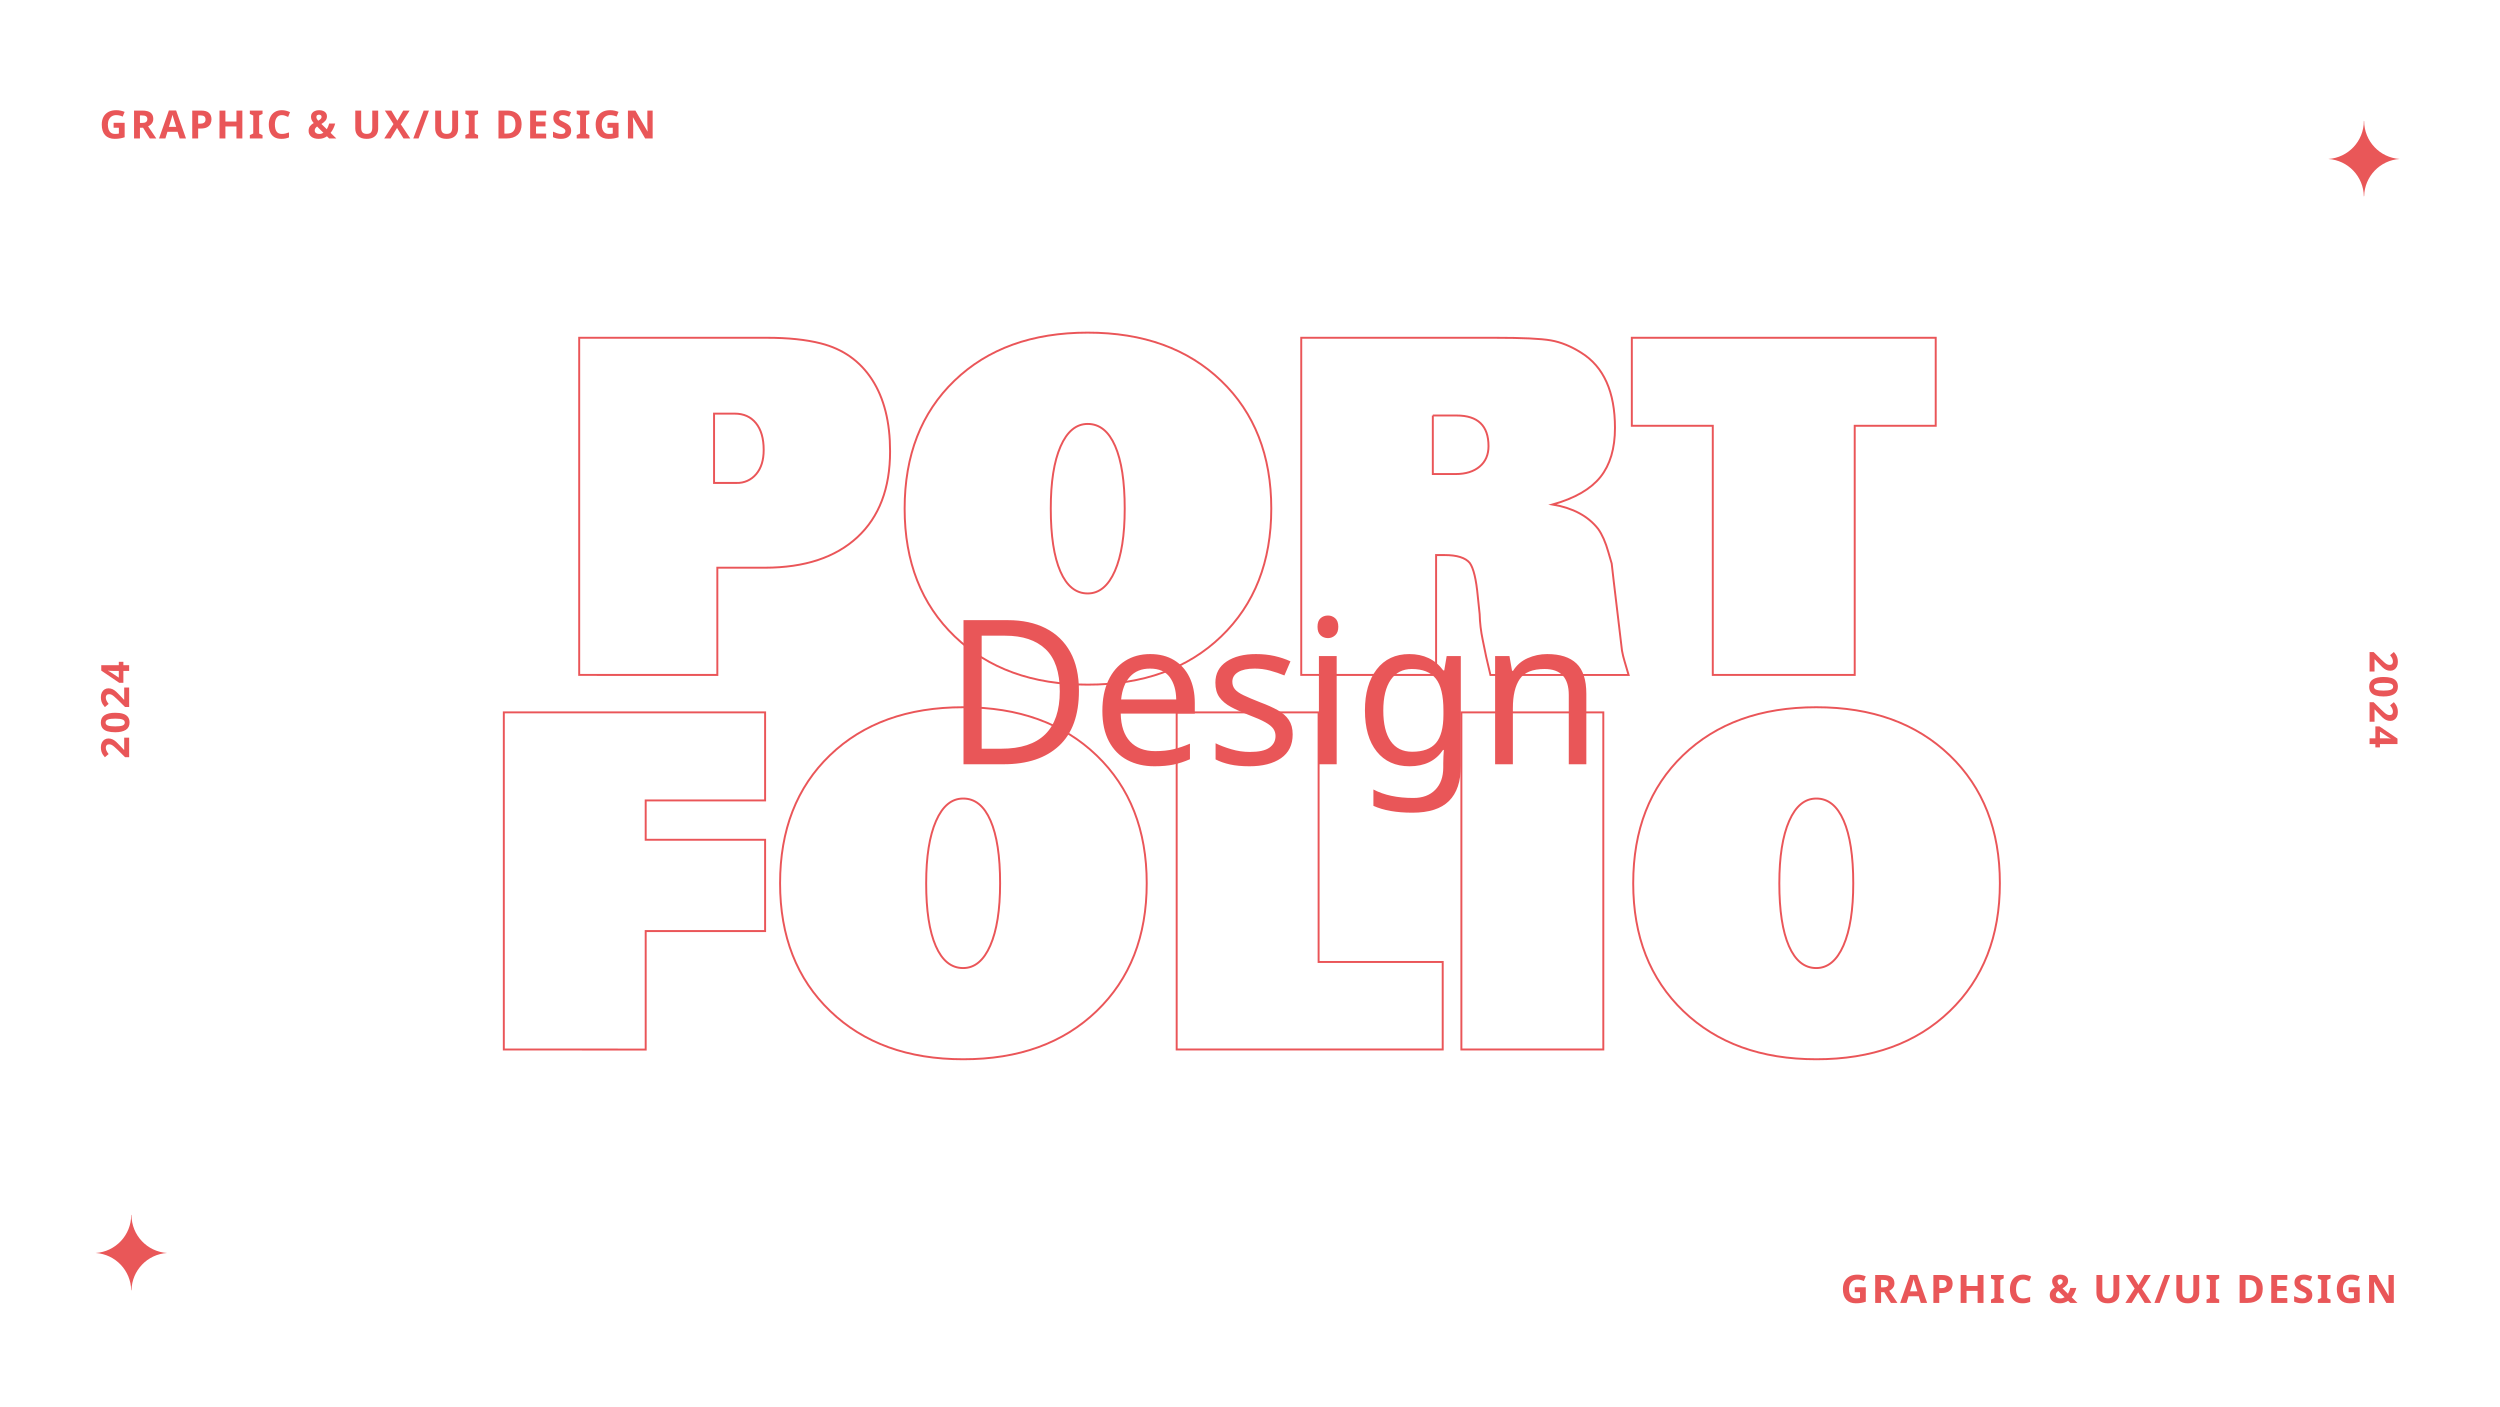
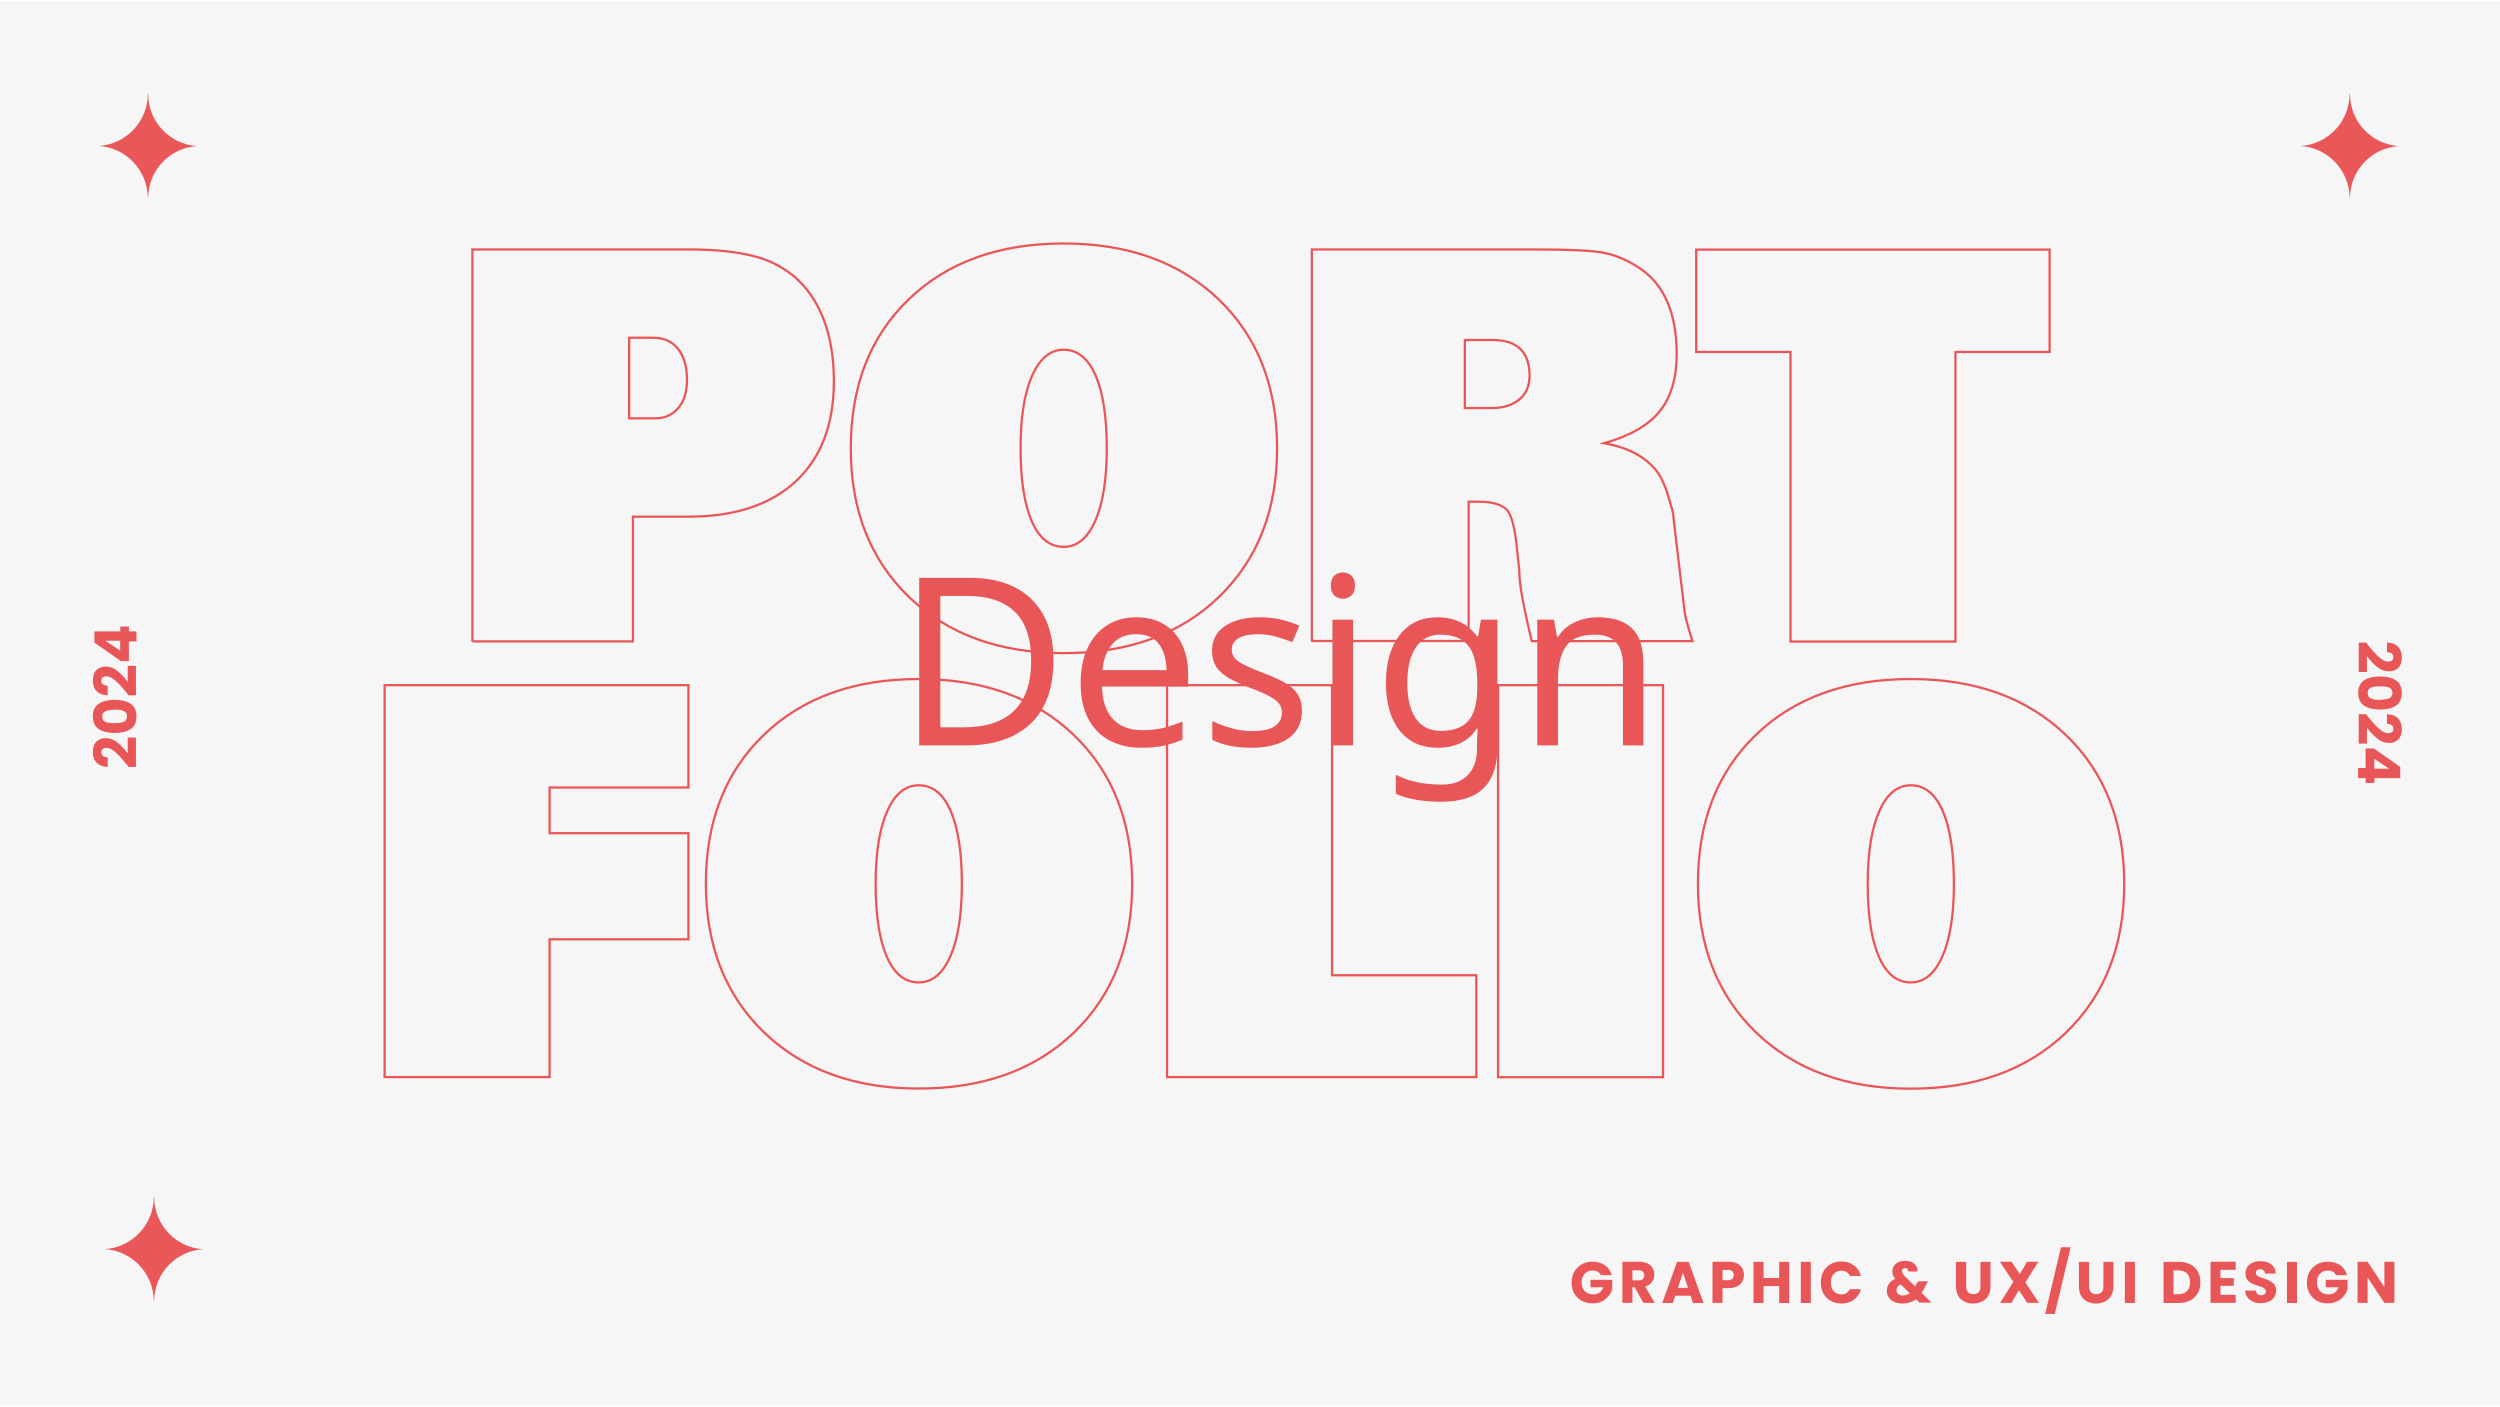
- <svg xmlns="http://www.w3.org/2000/svg" id="pag_1" data-name="pag 1" viewBox="0 0 1920 1080">
-   <defs>
-     <style>.cls-1{fill:none;stroke:#ea5558;stroke-miterlimit:10;stroke-width:1.5px;}.cls-2{font-size:155px;font-family:Magisho;}.cls-2,.cls-3{fill:#e95658;}.cls-3{font-size:30px;font-family:Poppins-Bold, Poppins;font-weight:700;letter-spacing:0.07em;}.cls-4{fill:#e95758;}</style>
-   </defs>
-   <path class="cls-1" d="M444.82,518.34V259.41H589q24.45,0,41.36,4.31,25.53,6.46,39.38,27.82t13.84,55.08q0,42.72-25.17,66T587.59,436H550.91v82.35ZM548.39,317.67V370.9h17.27a18.83,18.83,0,0,0,15.1-6.79q5.75-6.78,5.75-18.58,0-13.21-5.93-20.54t-16.36-7.32H548.39Z" />
-   <path class="cls-1" d="M694.76,390.68q0-61.5,38.3-98.36t102.31-36.86q64,0,102.49,37t38.48,98.18q0,61.14-38.48,98.17t-102.49,37q-63.66,0-102.13-37T694.76,390.68Zm140.61-65.1q-13.3,0-20.86,17.27T807,390.68q0,31.27,7.37,48.19t21,16.9q13.3,0,20.86-17.26t7.55-47.83q0-31.29-7.37-48.19T835.37,325.58Z" />
-   <path class="cls-1" d="M999.35,518.34V259.41h148.89q31.27,0,42.79,2t23.38,9.5q25.89,16.14,25.89,57.73,0,23.69-11.15,37.66t-36.68,21.16q23.37,4,34.88,18.7,4.67,6.48,7.91,18l2.52,8.63,1.44,12.59,6.47,54.3a73.17,73.17,0,0,0,2,8.27q1.62,5.76,3.06,10.43H1144.64q-3.6-14.75-5.93-27a109.33,109.33,0,0,1-2.34-19.78l-1.44-13.66q-1.8-19.43-6.11-25.54-5-6.11-19.42-6.11h-6.48v92.06Zm101.06-199.23v44.95H1118q11.51,0,18.34-5.71t6.83-15.7q0-23.53-24.45-23.54h-18.34Z" />
-   <path class="cls-1" d="M1253.24,327V259.41h233.39V327h-62.21V518.34h-109V327Z" />
-   <path class="cls-1" d="M386.93,806V547.11H587.6v67.61H495.89v30.21H587.6v70.13H495.89v91Z" />
-   <path class="cls-1" d="M599.1,678.37q0-61.49,38.3-98.35t102.31-36.86q64,0,102.49,37t38.48,98.17q0,61.14-38.48,98.18t-102.49,37q-63.66,0-102.13-37T599.1,678.37Zm140.61-65.09q-13.31,0-20.86,17.26t-7.55,47.83q0,31.29,7.37,48.19t21,16.91q13.31,0,20.86-17.27t7.55-47.83q0-31.27-7.37-48.19T739.71,613.28Z" />
-   <path class="cls-1" d="M903.69,806V547.11h109V738.79H1108V806Z" />
-   <path class="cls-1" d="M1122.34,806V547.11h109V806Z" />
-   <path class="cls-1" d="M1254.31,678.37q0-61.49,38.3-98.35t102.32-36.86q64,0,102.49,37t38.48,98.17q0,61.14-38.48,98.18t-102.49,37q-63.66,0-102.14-37T1254.31,678.37Zm140.62-65.09q-13.32,0-20.86,17.26t-7.55,47.83q0,31.29,7.37,48.19t21,16.91q13.29,0,20.86-17.27t7.55-47.83q0-31.27-7.38-48.19T1394.93,613.28Z" />
-   <text class="cls-2" transform="translate(724.94 586.95)">Design</text>
-   <text class="cls-3" transform="translate(1413.62 1000.64)">GRAPHIC &amp; UX/UI DESIGN</text>
-   <text class="cls-3" transform="translate(76.42 106.34)">GRAPHIC &amp; UX/UI DESIGN</text>
-   <text class="cls-3" transform="translate(99.19 582.71) rotate(-90)">2024</text>
-   <text class="cls-3" transform="translate(1819.84 499.58) rotate(90)">2024</text>
-   <path class="cls-4" d="M1842.94,122.09a29.2,29.2,0,0,0-27.26,28.5l-.25.25h0a29.21,29.21,0,0,0-27.26-28.75A29.21,29.21,0,0,0,1815.43,93a1.62,1.62,0,0,0,0-.22h0l.24.24A29.2,29.2,0,0,0,1842.94,122.09Z" />
-   <path class="cls-4" d="M128.3,962.29A29.21,29.21,0,0,0,101,990.79l-.25.25h0a29.21,29.21,0,0,0-27.27-28.75,29.2,29.2,0,0,0,27.27-29.14v-.22h0l.25.25A29.2,29.2,0,0,0,128.3,962.29Z" />
+ <svg xmlns="http://www.w3.org/2000/svg" version="1.1" id="Livello_1" x="0px" y="0px" viewBox="0 0 1920 1080" style="enable-background:new 0 0 1920 1080;" xml:space="preserve">
+   <style type="text/css">
+ 	.st0{fill:#F6F6F6;}
+ 	.st1{fill:none;stroke:#EA5558;stroke-width:1.744;stroke-miterlimit:10;}
+ 	.st2{fill:#E95658;}
+ 	.st3{font-family:'Magisho';}
+ 	.st4{font-size:180.221px;}
+ 	.st5{fill:#E95758;}
+ </style>
+   <rect y="1" class="st0" width="1922" height="1078" />
+   <g>
+     <path class="st1" d="M362.8,492.7V191.6h153h14.6c19,0,35,1.7,48.1,5c19.8,5,35.1,15.8,45.8,32.3c10.7,16.6,16.1,37.9,16.1,64   c0,33.1-9.8,58.7-29.3,76.8c-19.5,18.1-47,27.1-82.4,27.1h-42.6v95.8H362.8z M483.2,259.4v61.9h9.6h10.5c7.2,0,13.1-2.6,17.6-7.9   c4.5-5.3,6.7-12.5,6.7-21.6c0-10.2-2.3-18.2-6.9-23.9c-4.6-5.7-10.9-8.5-19-8.5h-7.5H483.2z" />
+     <path class="st1" d="M653.4,344.3c0-47.7,14.8-85.8,44.5-114.4c29.7-28.6,69.3-42.9,119-42.9c49.6,0,89.3,14.4,119.2,43.1   c29.8,28.7,44.7,66.8,44.7,114.2c0,47.4-14.9,85.4-44.7,114.2c-29.8,28.7-69.6,43.1-119.2,43.1c-49.3,0-88.9-14.4-118.8-43.1   C668.3,429.7,653.4,391.7,653.4,344.3z M816.9,268.6c-10.3,0-18.4,6.7-24.3,20.1c-5.9,13.4-8.8,31.9-8.8,55.6   c0,24.3,2.9,42.9,8.6,56c5.7,13.1,13.9,19.7,24.5,19.7c10.3,0,18.4-6.7,24.3-20.1c5.9-13.4,8.8-31.9,8.8-55.6   c0-24.3-2.9-42.9-8.6-56C835.6,275.1,827.4,268.6,816.9,268.6z" />
+     <path class="st1" d="M1007.5,492.7V191.6h162.2h10.9c24.3,0,40.8,0.8,49.8,2.3c8.9,1.5,18,5.2,27.2,11   c20.1,12.5,30.1,34.9,30.1,67.1c0,18.4-4.3,32.9-13,43.8c-8.6,10.8-22.9,19-42.7,24.6c18.1,3.1,31.6,10.3,40.6,21.7   c3.6,5,6.7,12,9.2,20.9l2.9,10l1.7,14.6l7.5,63.1c0.3,2,1,5.2,2.3,9.6c1.3,4.5,2.4,8.5,3.6,12.1h-123.4   c-2.8-11.4-5.1-21.9-6.9-31.4c-1.8-9.5-2.7-17.1-2.7-23l-1.7-15.9c-1.4-15.1-3.8-24.9-7.1-29.7c-3.9-4.7-11.4-7.1-22.6-7.1h-7.5   v107H1007.5z M1125,261.1v52.3h15.1h5.4c8.9,0,16-2.2,21.3-6.6c5.3-4.4,7.9-10.5,7.9-18.3c0-18.2-9.5-27.4-28.4-27.4h-9.2H1125z" />
+     <path class="st1" d="M1302.7,270.3v-78.6h271.4v78.6h-72.3v222.4h-126.7V270.3H1302.7z" />
+     <path class="st1" d="M295.4,827.2V526.2h233.3v78.6H422.1v35.1h106.6v81.5H422.1v105.8H295.4z" />
+     <path class="st1" d="M542.1,678.8c0-47.7,14.8-85.8,44.5-114.4c29.7-28.6,69.3-42.9,119-42.9c49.6,0,89.3,14.4,119.2,43.1   c29.8,28.7,44.7,66.8,44.7,114.2c0,47.4-14.9,85.4-44.7,114.2C795,821.6,755.2,836,705.6,836c-49.3,0-88.9-14.4-118.8-43.1   C557.1,764.2,542.1,726.2,542.1,678.8z M705.6,603.1c-10.3,0-18.4,6.7-24.3,20.1c-5.9,13.4-8.8,31.9-8.8,55.6   c0,24.3,2.9,42.9,8.6,56c5.7,13.1,13.9,19.7,24.5,19.7c10.3,0,18.4-6.7,24.3-20.1s8.8-31.9,8.8-55.6c0-24.3-2.9-42.9-8.6-56   C724.4,609.6,716.2,603.1,705.6,603.1z" />
+     <path class="st1" d="M896.3,827.2V526.2H1023V749h110.8v78.2H896.3z" />
+     <path class="st1" d="M1150.5,827.2V526.2h126.7v301.1H1150.5z" />
+     <path class="st1" d="M1304,678.8c0-47.7,14.8-85.8,44.5-114.4c29.7-28.6,69.3-42.9,119-42.9c49.6,0,89.3,14.4,119.2,43.1   c29.8,28.7,44.7,66.8,44.7,114.2c0,47.4-14.9,85.4-44.7,114.2c-29.8,28.7-69.6,43.1-119.2,43.1c-49.3,0-88.9-14.4-118.8-43.1   C1318.9,764.2,1304,726.2,1304,678.8z M1467.5,603.1c-10.3,0-18.4,6.7-24.3,20.1c-5.9,13.4-8.8,31.9-8.8,55.6   c0,24.3,2.9,42.9,8.6,56c5.7,13.1,13.9,19.7,24.5,19.7c10.3,0,18.4-6.7,24.3-20.1c5.9-13.4,8.8-31.9,8.8-55.6   c0-24.3-2.9-42.9-8.6-56C1486.2,609.6,1478.1,603.1,1467.5,603.1z" />
+   </g>
+   <text transform="matrix(1 0 0 1 688.4653 572.4805)" class="st2 st3 st4">Design</text>
+   <g>
+     <path class="st2" d="M1229.3,979c-0.6-1-1.4-1.9-2.5-2.4c-1.1-0.6-2.3-0.8-3.8-0.8c-2.5,0-4.5,0.8-6,2.5c-1.5,1.6-2.3,3.8-2.3,6.5   c0,2.9,0.8,5.2,2.4,6.8c1.6,1.6,3.7,2.5,6.5,2.5c1.9,0,3.5-0.5,4.8-1.4s2.3-2.3,2.9-4.1h-9.8v-5.7h16.7v7.2   c-0.6,1.9-1.5,3.7-2.9,5.4c-1.4,1.6-3.1,3-5.2,4s-4.5,1.5-7.1,1.5c-3.1,0-5.9-0.7-8.3-2c-2.4-1.4-4.4-3.3-5.7-5.7   c-1.4-2.4-2-5.2-2-8.3s0.7-5.9,2-8.3c1.4-2.4,3.3-4.3,5.7-5.7c2.4-1.4,5.2-2,8.3-2c3.8,0,7,0.9,9.6,2.7c2.6,1.8,4.3,4.4,5.2,7.6   H1229.3z" />
+     <path class="st2" d="M1262.1,1000.6l-6.6-11.9h-1.8v11.9h-7.7v-31.6h12.9c2.5,0,4.6,0.4,6.4,1.3c1.8,0.9,3.1,2.1,3.9,3.6   c0.9,1.5,1.3,3.2,1.3,5.1c0,2.1-0.6,4-1.8,5.6c-1.2,1.6-2.9,2.8-5.2,3.5l7.3,12.5H1262.1z M1253.7,983.3h4.8c1.4,0,2.5-0.3,3.2-1   c0.7-0.7,1.1-1.7,1.1-2.9c0-1.2-0.4-2.1-1.1-2.8c-0.7-0.7-1.8-1-3.2-1h-4.8V983.3z" />
+     <path class="st2" d="M1298.4,995.1h-11.8l-1.9,5.6h-8.1l11.4-31.6h8.9l11.4,31.6h-8.1L1298.4,995.1z M1296.4,989.1l-3.9-11.6   l-3.9,11.6H1296.4z" />
+     <path class="st2" d="M1338.1,984.2c-0.8,1.5-2.1,2.7-3.9,3.7c-1.7,0.9-3.9,1.4-6.5,1.4h-4.8v11.3h-7.7v-31.6h12.5   c2.5,0,4.6,0.4,6.4,1.3c1.7,0.9,3,2.1,3.9,3.6c0.9,1.5,1.3,3.3,1.3,5.3C1339.3,981.1,1338.9,982.7,1338.1,984.2z M1330.4,982.1   c0.7-0.7,1.1-1.7,1.1-2.9s-0.4-2.2-1.1-2.9s-1.8-1-3.3-1h-4.2v7.9h4.2C1328.6,983.2,1329.7,982.8,1330.4,982.1z" />
+     <path class="st2" d="M1374.1,969.1v31.6h-7.7v-13h-12v13h-7.7v-31.6h7.7v12.4h12v-12.4H1374.1z" />
+     <path class="st2" d="M1390.7,969.1v31.6h-7.7v-31.6H1390.7z" />
+     <path class="st2" d="M1400.4,976.5c1.4-2.4,3.2-4.3,5.6-5.7s5.2-2,8.2-2c3.8,0,7,1,9.6,3c2.7,2,4.5,4.7,5.4,8.1h-8.5   c-0.6-1.3-1.5-2.3-2.7-3c-1.2-0.7-2.5-1-3.9-1c-2.4,0-4.3,0.8-5.8,2.5c-1.5,1.7-2.2,3.9-2.2,6.6c0,2.8,0.7,5,2.2,6.6   c1.5,1.6,3.4,2.5,5.8,2.5c1.5,0,2.8-0.3,3.9-1c1.2-0.7,2-1.7,2.7-3h8.5c-0.9,3.4-2.7,6.1-5.4,8.1c-2.7,2-5.9,2.9-9.6,2.9   c-3.1,0-5.8-0.7-8.2-2s-4.3-3.3-5.6-5.7c-1.3-2.4-2-5.2-2-8.3S1399,978.9,1400.4,976.5z" />
+     <path class="st2" d="M1474.4,1000.6l-2.9-2.8c-2.9,2.2-6.4,3.3-10.4,3.3c-2.4,0-4.5-0.4-6.3-1.2c-1.8-0.8-3.2-1.9-4.2-3.4   s-1.5-3.2-1.5-5.1c0-2,0.5-3.8,1.6-5.4c1.1-1.6,2.7-2.9,4.8-3.9c-0.8-1-1.3-1.9-1.7-2.8c-0.3-0.9-0.5-1.9-0.5-2.9   c0-1.5,0.4-2.9,1.2-4.1s1.9-2.2,3.4-2.9c1.5-0.7,3.2-1.1,5.3-1.1c2.1,0,3.8,0.4,5.3,1.1c1.4,0.8,2.5,1.8,3.2,3s1,2.6,1,4.1h-7.2   c0-0.8-0.2-1.4-0.6-1.9c-0.4-0.4-1-0.7-1.7-0.7c-0.7,0-1.3,0.2-1.8,0.6c-0.5,0.4-0.7,1-0.7,1.6c0,0.6,0.2,1.3,0.6,2   c0.4,0.7,1,1.5,1.9,2.4l7.7,7.5c0.1-0.1,0.1-0.3,0.2-0.5c0.1-0.2,0.2-0.5,0.3-0.7l1.7-2.8h7.7l-2.2,3.9c-0.8,1.8-1.7,3.5-2.8,5   l7.6,7.5H1474.4z M1466.7,993.2l-7-6.8c-2.2,1.1-3.2,2.6-3.2,4.5c0,1.1,0.4,2.1,1.3,2.9c0.9,0.8,2.1,1.1,3.6,1.1   C1463.4,994.9,1465.2,994.4,1466.7,993.2z" />
+     <path class="st2" d="M1510,969.1V988c0,1.9,0.5,3.3,1.4,4.4c0.9,1,2.3,1.5,4.1,1.5s3.2-0.5,4.1-1.5c1-1,1.4-2.5,1.4-4.4v-18.9h7.7   v18.9c0,2.8-0.6,5.2-1.8,7.2c-1.2,2-2.8,3.4-4.8,4.4s-4.3,1.5-6.8,1.5c-2.5,0-4.7-0.5-6.7-1.5c-2-1-3.5-2.4-4.7-4.4   c-1.1-2-1.7-4.4-1.7-7.2v-18.9H1510z" />
+     <path class="st2" d="M1556.9,1000.6l-6.4-9.7l-5.7,9.7h-8.7l10.1-16.1l-10.3-15.5h9l6.3,9.5l5.6-9.5h8.7l-10,15.9l10.4,15.7H1556.9   z" />
+     <path class="st2" d="M1590.2,957.9l-12.1,51.2h-7.4l12.1-51.2H1590.2z" />
+     <path class="st2" d="M1604.4,969.1V988c0,1.9,0.5,3.3,1.4,4.4c0.9,1,2.3,1.5,4.1,1.5s3.2-0.5,4.1-1.5c1-1,1.4-2.5,1.4-4.4v-18.9   h7.7v18.9c0,2.8-0.6,5.2-1.8,7.2c-1.2,2-2.8,3.4-4.8,4.4s-4.3,1.5-6.8,1.5c-2.5,0-4.7-0.5-6.7-1.5c-2-1-3.5-2.4-4.7-4.4   c-1.1-2-1.7-4.4-1.7-7.2v-18.9H1604.4z" />
+     <path class="st2" d="M1639.6,969.1v31.6h-7.7v-31.6H1639.6z" />
+     <path class="st2" d="M1682.1,971c2.5,1.3,4.4,3.2,5.8,5.6c1.4,2.4,2,5.1,2,8.3c0,3.1-0.7,5.8-2,8.2c-1.4,2.4-3.3,4.3-5.8,5.6   c-2.5,1.3-5.4,2-8.7,2h-11.8v-31.6h11.8C1676.7,969.1,1679.6,969.7,1682.1,971z M1679.6,991.6c1.6-1.6,2.4-3.8,2.4-6.8   c0-2.9-0.8-5.2-2.4-6.8s-3.9-2.4-6.8-2.4h-3.6V994h3.6C1675.7,994,1678,993.2,1679.6,991.6z" />
+     <path class="st2" d="M1705.3,975.2v6.4h10.3v5.9h-10.3v6.9h11.7v6.2h-19.3v-31.6h19.3v6.2H1705.3z" />
+     <path class="st2" d="M1730.5,999.8c-1.8-0.8-3.3-1.9-4.4-3.3s-1.7-3.2-1.7-5.3h8.2c0.1,1.2,0.5,2.1,1.2,2.7   c0.7,0.6,1.6,0.9,2.7,0.9c1.1,0,2-0.3,2.7-0.8c0.7-0.5,1-1.3,1-2.2c0-0.8-0.3-1.4-0.8-1.9c-0.5-0.5-1.2-0.9-1.9-1.3   c-0.8-0.3-1.9-0.7-3.3-1.1c-2-0.6-3.7-1.3-5-1.9c-1.3-0.6-2.4-1.6-3.3-2.8c-0.9-1.2-1.4-2.8-1.4-4.8c0-2.9,1.1-5.2,3.2-6.9   c2.1-1.7,4.9-2.5,8.3-2.5c3.5,0,6.3,0.8,8.4,2.5c2.1,1.7,3.3,4,3.4,7h-8.3c-0.1-1-0.4-1.8-1.1-2.4s-1.6-0.9-2.7-0.9   c-0.9,0-1.7,0.2-2.3,0.7c-0.6,0.5-0.9,1.2-0.9,2.1c0,1,0.5,1.8,1.4,2.4c1,0.6,2.5,1.2,4.5,1.8c2,0.7,3.7,1.3,5,2s2.4,1.5,3.3,2.7   c0.9,1.2,1.4,2.7,1.4,4.6c0,1.8-0.5,3.4-1.4,4.9c-0.9,1.5-2.2,2.6-4,3.5c-1.7,0.9-3.8,1.3-6.2,1.3   C1734.4,1001,1732.4,1000.6,1730.5,999.8z" />
+     <path class="st2" d="M1764.1,969.1v31.6h-7.7v-31.6H1764.1z" />
+     <path class="st2" d="M1794,979c-0.6-1-1.4-1.9-2.5-2.4c-1.1-0.6-2.3-0.8-3.8-0.8c-2.5,0-4.5,0.8-6,2.5c-1.5,1.6-2.3,3.8-2.3,6.5   c0,2.9,0.8,5.2,2.4,6.8c1.6,1.6,3.7,2.5,6.5,2.5c1.9,0,3.5-0.5,4.8-1.4s2.3-2.3,2.9-4.1h-9.8v-5.7h16.7v7.2   c-0.6,1.9-1.5,3.7-2.9,5.4c-1.4,1.6-3.1,3-5.2,4c-2.1,1-4.5,1.5-7.1,1.5c-3.1,0-5.9-0.7-8.3-2s-4.3-3.3-5.7-5.7   c-1.4-2.4-2-5.2-2-8.3s0.7-5.9,2-8.3c1.4-2.4,3.3-4.3,5.7-5.7c2.4-1.4,5.2-2,8.3-2c3.8,0,7,0.9,9.6,2.7c2.6,1.8,4.3,4.4,5.2,7.6   H1794z" />
+     <path class="st2" d="M1838.9,1000.6h-7.7l-12.9-19.5v19.5h-7.7v-31.6h7.7l12.9,19.6v-19.6h7.7V1000.6z" />
+   </g>
+   <path class="st5" d="M1842.3,112.2c-20.7,1.3-37.1,18.3-37.5,39.2l-0.3,0.3l0,0c-0.3-21.1-16.8-38.2-37.5-39.6  c21-1.4,37.5-18.8,37.5-40.1c0-0.1,0-0.2,0-0.3l0,0l0.3,0.3C1804.7,93.4,1821.3,110.8,1842.3,112.2z" />
+   <path class="st5" d="M151.3,112.2c-20.7,1.3-37.1,18.3-37.5,39.2l-0.3,0.3l0,0c-0.3-21.1-16.8-38.2-37.5-39.6  c21-1.4,37.5-18.8,37.5-40.1c0-0.1,0-0.2,0-0.3l0,0l0.3,0.3C113.7,93.4,130.3,110.8,151.3,112.2z" />
+   <path class="st5" d="M155.9,959.4c-20.7,1.3-37.1,18.3-37.5,39.2l-0.3,0.3l0,0c-0.3-21.1-16.8-38.2-37.5-39.6  c21-1.4,37.5-18.8,37.5-40.1c0-0.1,0-0.2,0-0.3l0,0l0.3,0.3C118.4,940.7,135,958.1,155.9,959.4z" />
+   <g>
+     <path class="st2" d="M97.6,587.5c-2.4-2.9-4.4-5.3-6-7c-1.6-1.7-3.2-3.1-4.9-4.3s-3.4-1.8-5-1.8c-1.2,0-2.2,0.3-2.9,0.9   s-1,1.4-1,2.6c0,1.1,0.4,2,1.3,2.7c0.9,0.6,2.1,1,3.6,1v7.4c-2.5-0.1-4.7-0.6-6.4-1.6s-3-2.4-3.8-4.1c-0.8-1.7-1.2-3.6-1.2-5.6   c0-3.6,0.9-6.3,2.7-8.1c1.8-1.8,4.2-2.7,7.2-2.7c3.2,0,6.2,1.1,8.9,3.3c2.7,2.2,5.4,5,8,8.4v-12.2h6.3v22.6h-5.7   C97.9,587.9,97.5,587.4,97.6,587.5z" />
+     <path class="st2" d="M75.8,559.9c-3-2-4.5-5.2-4.5-9.7s1.5-7.7,4.5-9.7c3-2,7-3,12.2-3c5.2,0,9.3,1,12.3,3c3,2,4.5,5.2,4.5,9.7   s-1.5,7.7-4.5,9.7s-7.1,3-12.3,3C82.8,562.9,78.8,561.9,75.8,559.9z M81,546.2c-1.6,0.7-2.5,2-2.5,4.1c0,2.1,0.8,3.4,2.5,4.1   c1.6,0.7,4,1,7,1c2,0,3.7-0.1,5.1-0.4s2.4-0.7,3.2-1.5c0.8-0.7,1.2-1.8,1.2-3.3c0-1.4-0.4-2.5-1.2-3.3c-0.8-0.7-1.9-1.2-3.2-1.5   c-1.3-0.2-3-0.4-5.1-0.4C85,545.2,82.6,545.5,81,546.2z" />
+     <path class="st2" d="M97.6,532.5c-2.4-2.9-4.4-5.3-6-7c-1.6-1.7-3.2-3.1-4.9-4.3s-3.4-1.8-5-1.8c-1.2,0-2.2,0.3-2.9,0.9   s-1,1.4-1,2.6s0.4,2,1.3,2.7c0.9,0.6,2.1,1,3.6,1v7.4c-2.5-0.1-4.7-0.6-6.4-1.6c-1.7-1-3-2.4-3.8-4.1c-0.8-1.7-1.2-3.6-1.2-5.6   c0-3.6,0.9-6.3,2.7-8.1c1.8-1.8,4.2-2.7,7.2-2.7c3.2,0,6.2,1.1,8.9,3.3c2.7,2.2,5.4,5,8,8.4v-12.2h6.3v22.6h-5.7   C97.9,532.9,97.5,532.4,97.6,532.5z" />
+     <path class="st2" d="M99,507.7h-6.2l-20.3-14.2v-8.6h19.9v-3.7H99v3.7h5.8v7.7H99V507.7z M80.9,492.1l11.4,7.6v-7.6H80.9z" />
+   </g>
+   <g>
+     <path class="st2" d="M1818.3,495c2.4,2.9,4.4,5.3,6,7c1.6,1.7,3.2,3.1,4.9,4.3s3.4,1.8,5,1.8c1.2,0,2.2-0.3,2.9-0.9   c0.7-0.6,1-1.4,1-2.6c0-1.1-0.4-2-1.3-2.7c-0.9-0.6-2.1-1-3.6-1v-7.4c2.5,0.1,4.7,0.6,6.4,1.6s3,2.4,3.8,4.1   c0.8,1.7,1.2,3.6,1.2,5.6c0,3.6-0.9,6.3-2.7,8.1c-1.8,1.8-4.2,2.7-7.2,2.7c-3.2,0-6.2-1.1-8.9-3.3c-2.7-2.2-5.4-5-8-8.4v12.2h-6.3   v-22.6h5.7C1818,494.6,1818.4,495.1,1818.3,495z" />
+     <path class="st2" d="M1840.1,522.5c3,2,4.5,5.2,4.5,9.7c0,4.4-1.5,7.7-4.5,9.7c-3,2-7,3-12.2,3c-5.2,0-9.3-1-12.3-3   s-4.5-5.2-4.5-9.7c0-4.4,1.5-7.7,4.5-9.7c3-2,7.1-3,12.3-3C1833,519.5,1837.1,520.5,1840.1,522.5z M1834.9,536.3   c1.6-0.7,2.5-2,2.5-4.1s-0.8-3.4-2.5-4.1c-1.6-0.7-4-1-7-1c-2,0-3.7,0.1-5.1,0.4s-2.4,0.7-3.2,1.5c-0.8,0.7-1.2,1.8-1.2,3.3   c0,1.4,0.4,2.5,1.2,3.3c0.8,0.7,1.9,1.2,3.2,1.5s3,0.4,5.1,0.4C1830.9,537.3,1833.2,536.9,1834.9,536.3z" />
+     <path class="st2" d="M1818.3,550c2.4,2.9,4.4,5.3,6,7c1.6,1.7,3.2,3.1,4.9,4.3s3.4,1.8,5,1.8c1.2,0,2.2-0.3,2.9-0.9   c0.7-0.6,1-1.4,1-2.6c0-1.1-0.4-2-1.3-2.7c-0.9-0.6-2.1-1-3.6-1v-7.4c2.5,0.1,4.7,0.6,6.4,1.6c1.7,1,3,2.4,3.8,4.1   c0.8,1.7,1.2,3.6,1.2,5.6c0,3.6-0.9,6.3-2.7,8.1c-1.8,1.8-4.2,2.7-7.2,2.7c-3.2,0-6.2-1.1-8.9-3.3s-5.4-5-8-8.4v12.2h-6.3v-22.6   h5.7C1818,549.6,1818.4,550.1,1818.3,550z" />
+     <path class="st2" d="M1816.9,574.8h6.2l20.3,14.2v8.6h-19.9v3.7h-6.7v-3.7h-5.8v-7.7h5.8V574.8z M1834.9,590.4l-11.4-7.6v7.6   H1834.9z" />
+   </g>
</svg>
